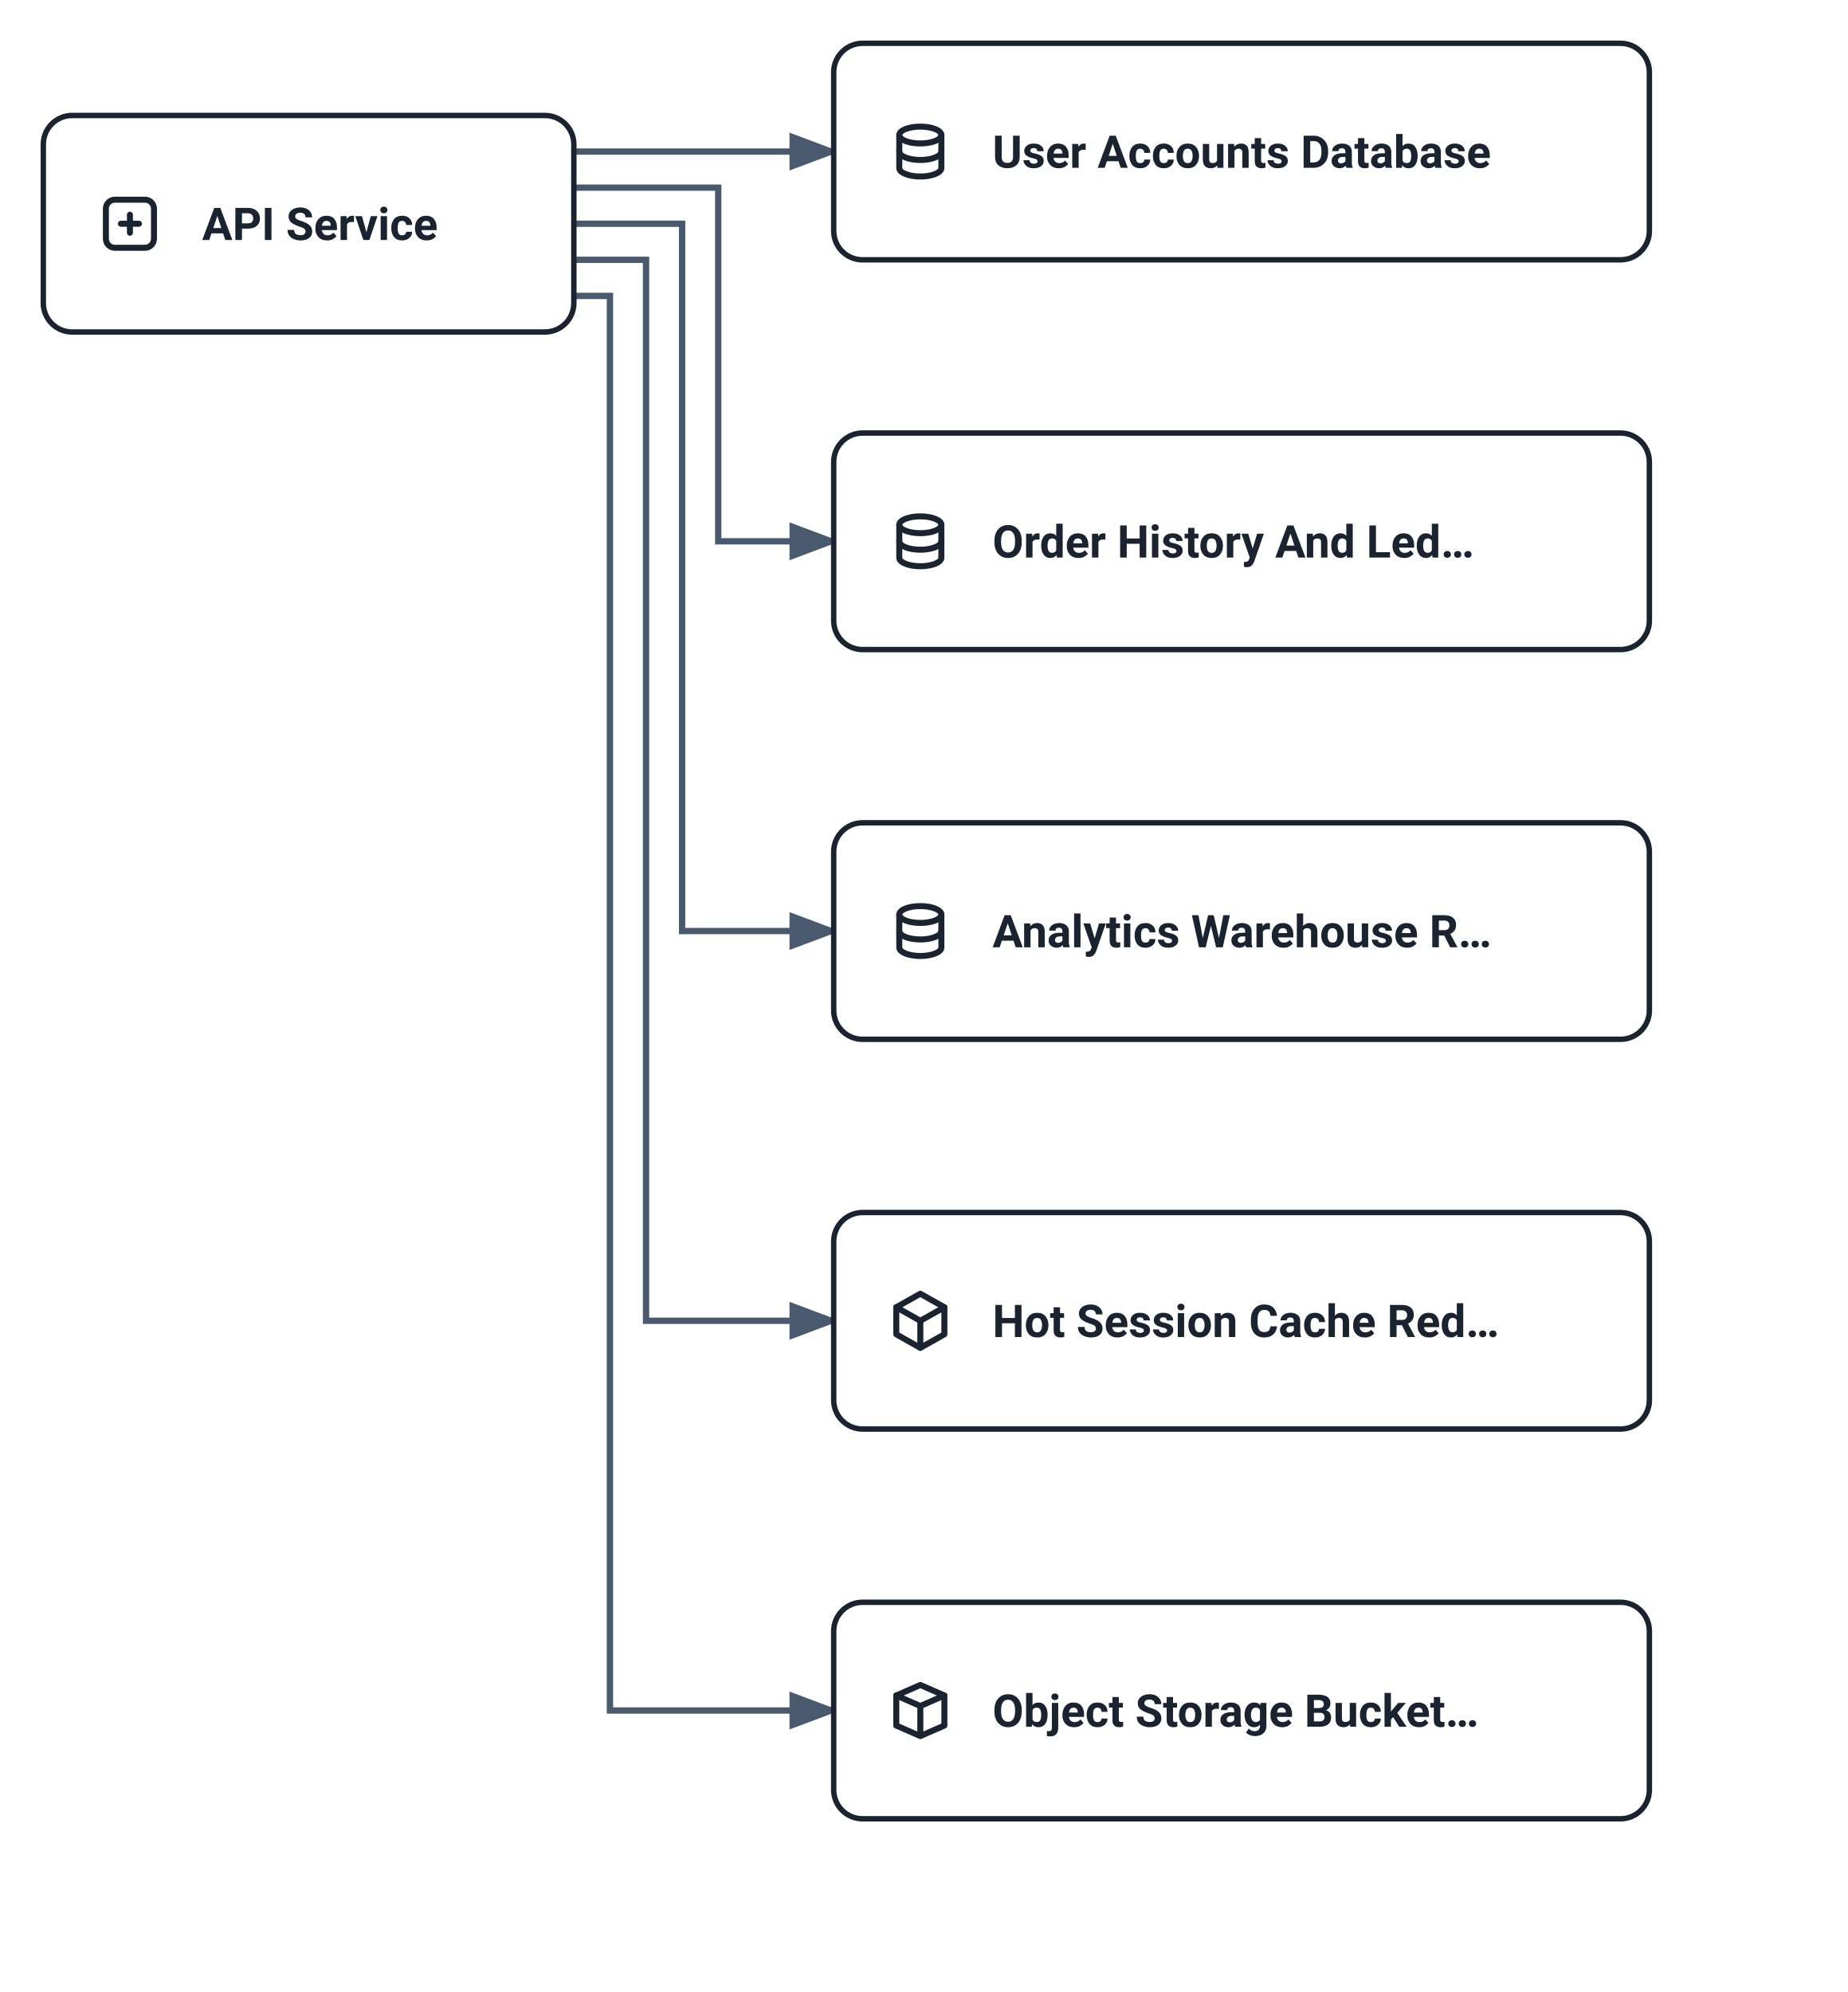
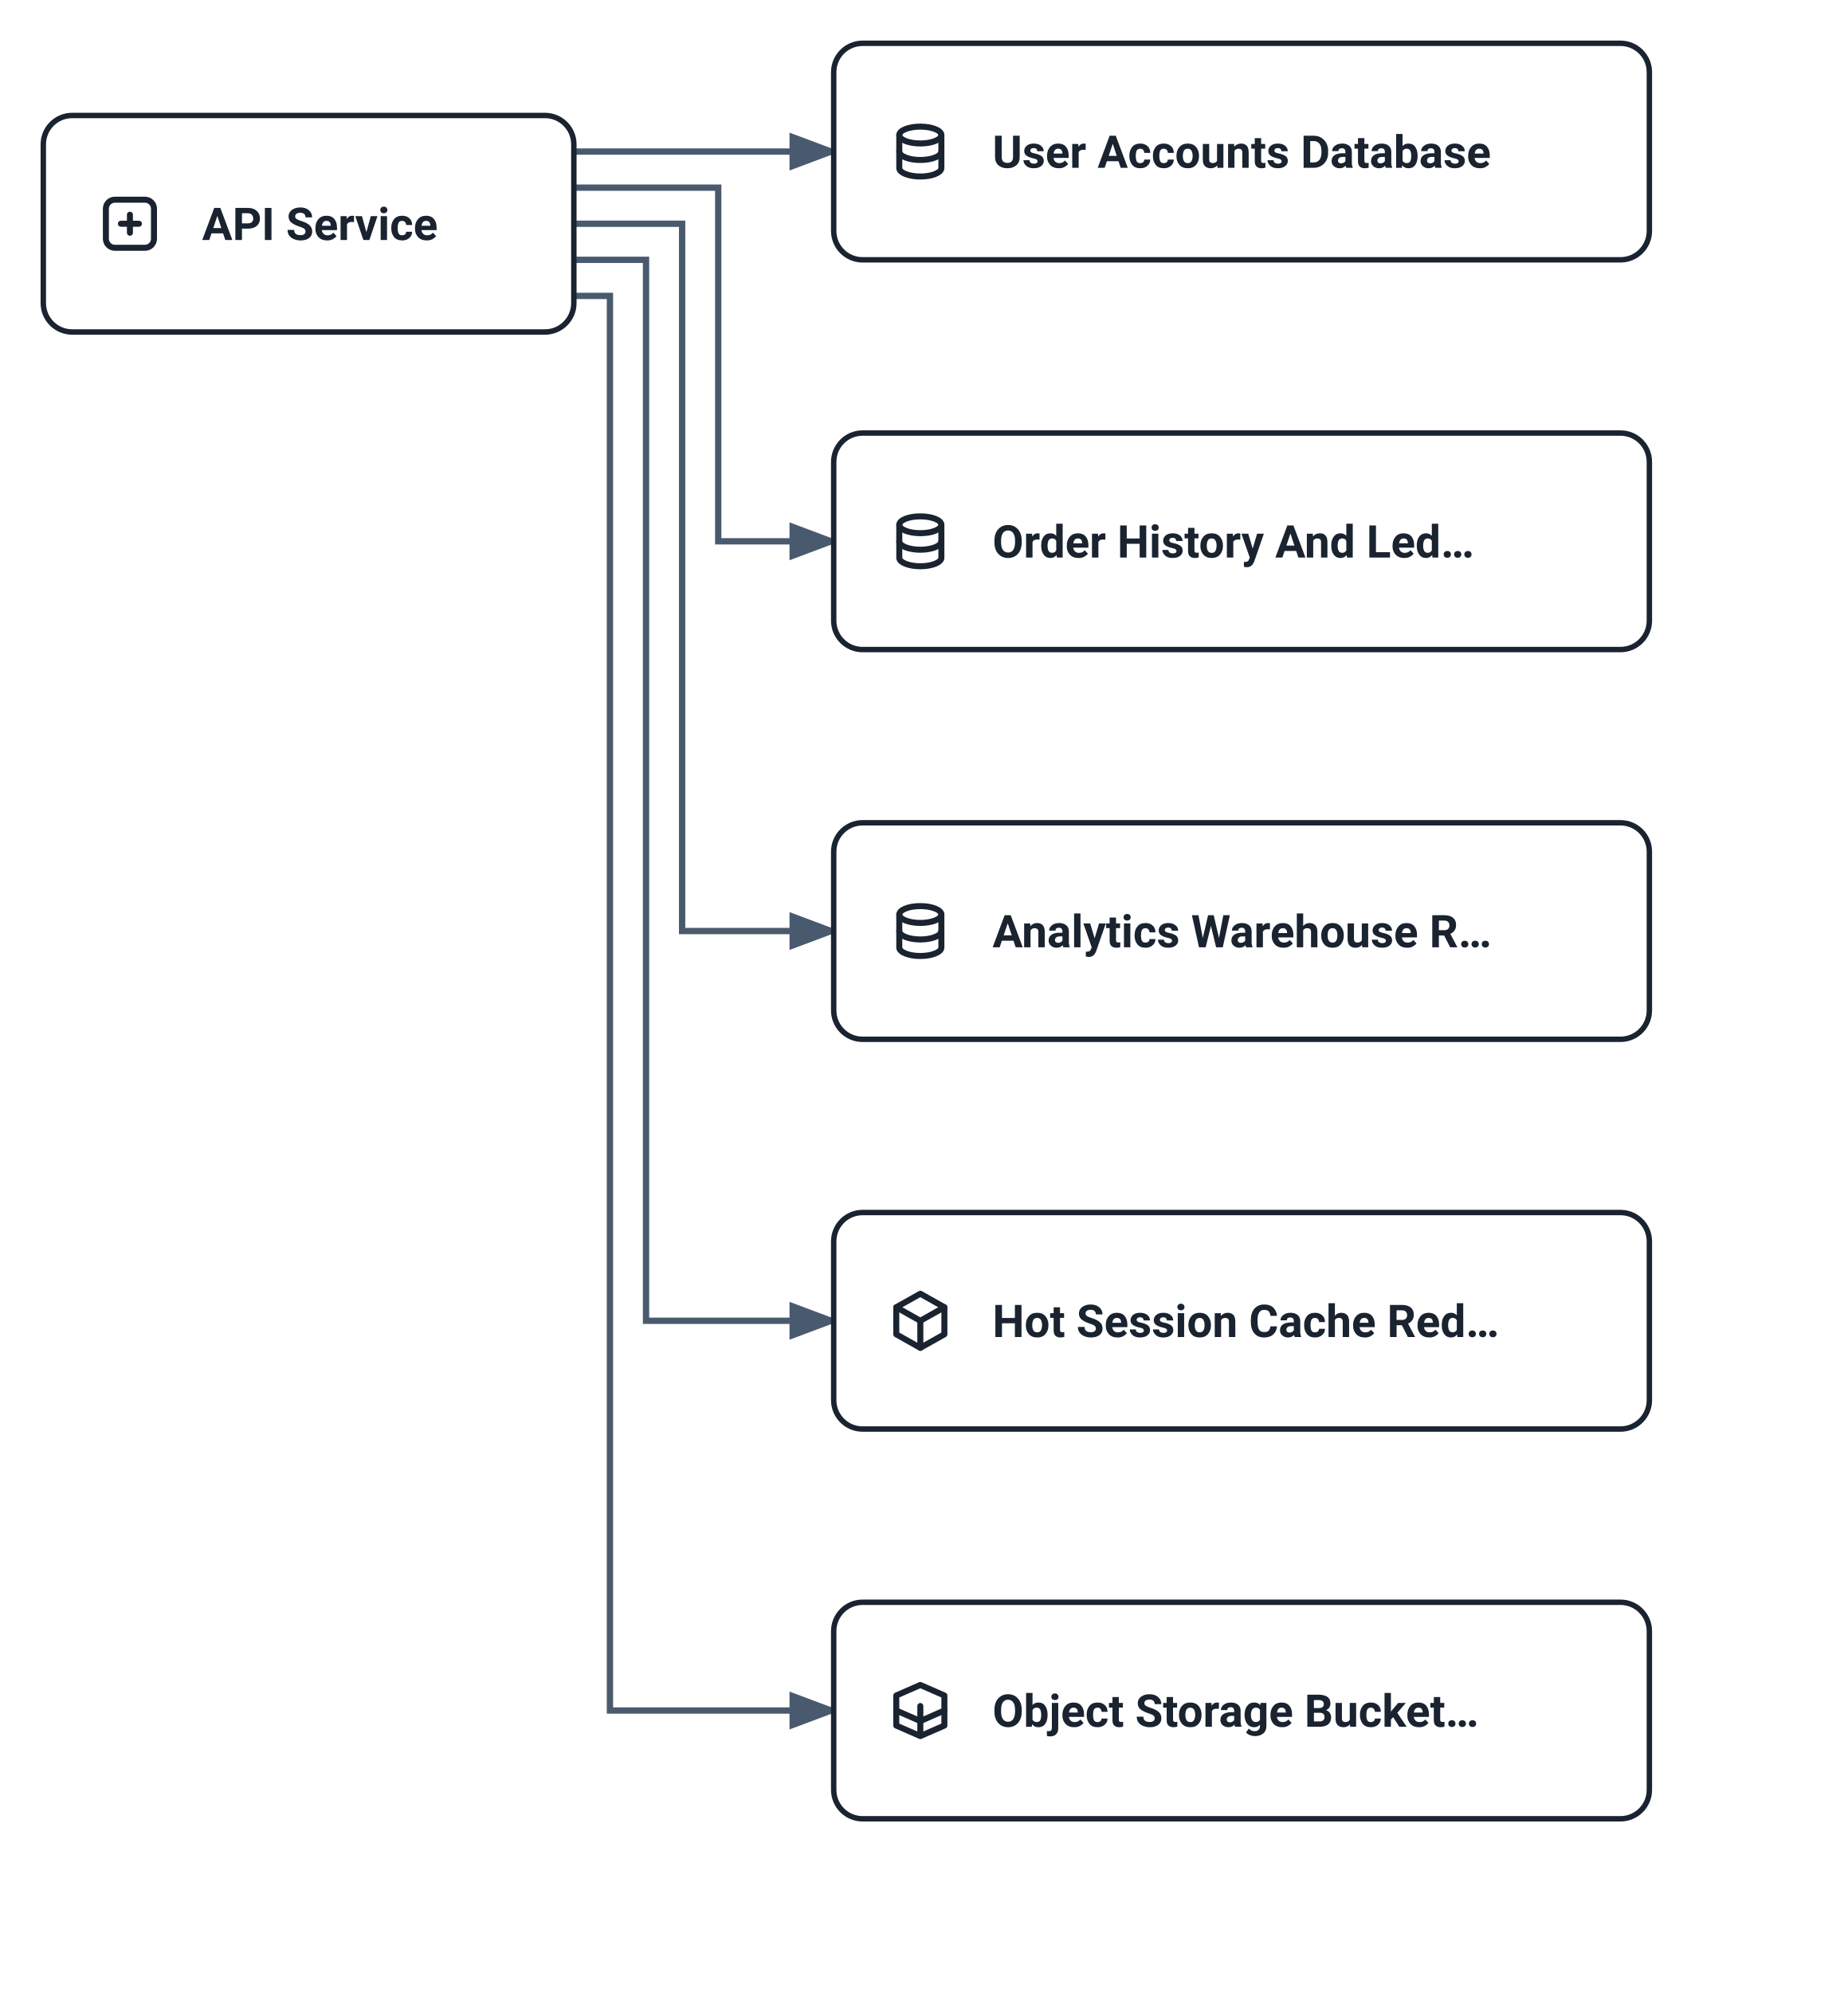
<svg xmlns="http://www.w3.org/2000/svg" width="512" height="552" viewBox="0 0 512 552" role="img">
  <rect width="512" height="552" fill="#FFFFFF" />
  <defs>
    <marker id="a-V1" viewBox="0 0 8 6" refX="7" refY="3" markerWidth="8" markerHeight="6" orient="auto-start-reverse">
      <polygon points="0,0 8,3 0,6" fill="#4A5A6E" />
    </marker>
  </defs>
  <path d="M159 42 L231 42" fill="none" stroke="#4A5A6E" stroke-width="1.75" marker-end="url(#a-V1)" />
  <path d="M159 52 L199 52 L199 150 L231 150" fill="none" stroke="#4A5A6E" stroke-width="1.75" marker-end="url(#a-V1)" />
  <path d="M159 62 L189 62 L189 258 L231 258" fill="none" stroke="#4A5A6E" stroke-width="1.75" marker-end="url(#a-V1)" />
  <path d="M159 72 L179 72 L179 366 L231 366" fill="none" stroke="#4A5A6E" stroke-width="1.75" marker-end="url(#a-V1)" />
  <path d="M159 82 L169 82 L169 474 L231 474" fill="none" stroke="#4A5A6E" stroke-width="1.75" marker-end="url(#a-V1)" />
  <g>
    <rect x="12" y="32" width="147" height="60" rx="8" fill="#FFFFFF" stroke="#1A2330" stroke-width="1.5" />
    <g transform="translate(36,62) scale(0.833) translate(-12,-12)" color="#1A2330">
      <g fill="none" stroke="currentColor" stroke-width="2" stroke-linecap="round" stroke-linejoin="round">
        <rect x="4" y="4" width="16" height="16" rx="3" />
        <path d="M9 12h6M12 9v6" />
      </g>
    </g>
    <text x="56" y="66.5" font-family="-apple-system,BlinkMacSystemFont,'Segoe UI',Roboto,Helvetica,Arial,'Noto Sans',sans-serif" font-size="12.5" font-weight="600" fill="#1A2330">API Service</text>
  </g>
  <g>
    <rect x="231" y="444" width="226" height="60" rx="8" fill="#FFFFFF" stroke="#1A2330" stroke-width="1.5" />
    <g transform="translate(255,474) scale(0.833) translate(-12,-12)" color="#1A2330">
      <g fill="none" stroke="currentColor" stroke-width="2" stroke-linecap="round" stroke-linejoin="round">
        <path d="M4 7l8-3.5L20 7v10l-8 3.5L4 17z" />
-         <path d="M4 7l8 3.5L20 7M12 10.5V20" />
+         <path d="M4 12l8 3.5L20 12M12 10.5V20" />
      </g>
    </g>
    <text x="275" y="478.5" font-family="-apple-system,BlinkMacSystemFont,'Segoe UI',Roboto,Helvetica,Arial,'Noto Sans',sans-serif" font-size="12.5" font-weight="600" fill="#1A2330">Object Storage Bucket…</text>
  </g>
  <g>
    <rect x="231" y="336" width="226" height="60" rx="8" fill="#FFFFFF" stroke="#1A2330" stroke-width="1.5" />
    <g transform="translate(255,366) scale(0.833) translate(-12,-12)" color="#1A2330">
      <g fill="none" stroke="currentColor" stroke-width="2" stroke-linecap="round" stroke-linejoin="round">
        <path d="M12 3l8 4.5v9L12 21l-8-4.5v-9z" />
        <path d="M12 12l8-4.5M12 12L4 7.5M12 12v9" />
      </g>
    </g>
    <text x="275" y="370.5" font-family="-apple-system,BlinkMacSystemFont,'Segoe UI',Roboto,Helvetica,Arial,'Noto Sans',sans-serif" font-size="12.5" font-weight="600" fill="#1A2330">Hot Session Cache Red…</text>
  </g>
  <g>
    <rect x="231" y="120" width="226" height="60" rx="8" fill="#FFFFFF" stroke="#1A2330" stroke-width="1.5" />
    <g transform="translate(255,150) scale(0.833) translate(-12,-12)" color="#1A2330">
      <g fill="none" stroke="currentColor" stroke-width="2" stroke-linecap="round" stroke-linejoin="round">
        <ellipse cx="12" cy="6.5" rx="7" ry="2.8" />
        <path d="M5 6.5v11c0 1.5 3.1 2.8 7 2.8s7-1.3 7-2.8v-11" />
        <path d="M5 12c0 1.5 3.1 2.8 7 2.8s7-1.3 7-2.8" />
      </g>
    </g>
    <text x="275" y="154.5" font-family="-apple-system,BlinkMacSystemFont,'Segoe UI',Roboto,Helvetica,Arial,'Noto Sans',sans-serif" font-size="12.5" font-weight="600" fill="#1A2330">Order History And Led…</text>
  </g>
  <g>
    <rect x="231" y="12" width="226" height="60" rx="8" fill="#FFFFFF" stroke="#1A2330" stroke-width="1.5" />
    <g transform="translate(255,42) scale(0.833) translate(-12,-12)" color="#1A2330">
      <g fill="none" stroke="currentColor" stroke-width="2" stroke-linecap="round" stroke-linejoin="round">
        <ellipse cx="12" cy="6.5" rx="7" ry="2.8" />
        <path d="M5 6.5v11c0 1.5 3.1 2.8 7 2.8s7-1.3 7-2.8v-11" />
        <path d="M5 12c0 1.5 3.1 2.8 7 2.8s7-1.3 7-2.8" />
      </g>
    </g>
    <text x="275" y="46.5" font-family="-apple-system,BlinkMacSystemFont,'Segoe UI',Roboto,Helvetica,Arial,'Noto Sans',sans-serif" font-size="12.5" font-weight="600" fill="#1A2330">User Accounts Database</text>
  </g>
  <g>
    <rect x="231" y="228" width="226" height="60" rx="8" fill="#FFFFFF" stroke="#1A2330" stroke-width="1.5" />
    <g transform="translate(255,258) scale(0.833) translate(-12,-12)" color="#1A2330">
      <g fill="none" stroke="currentColor" stroke-width="2" stroke-linecap="round" stroke-linejoin="round">
        <ellipse cx="12" cy="6.5" rx="7" ry="2.8" />
        <path d="M5 6.5v11c0 1.5 3.1 2.8 7 2.8s7-1.3 7-2.8v-11" />
        <path d="M5 12c0 1.5 3.1 2.8 7 2.8s7-1.3 7-2.8" />
      </g>
    </g>
    <text x="275" y="262.5" font-family="-apple-system,BlinkMacSystemFont,'Segoe UI',Roboto,Helvetica,Arial,'Noto Sans',sans-serif" font-size="12.5" font-weight="600" fill="#1A2330">Analytics Warehouse R…</text>
  </g>
</svg>
